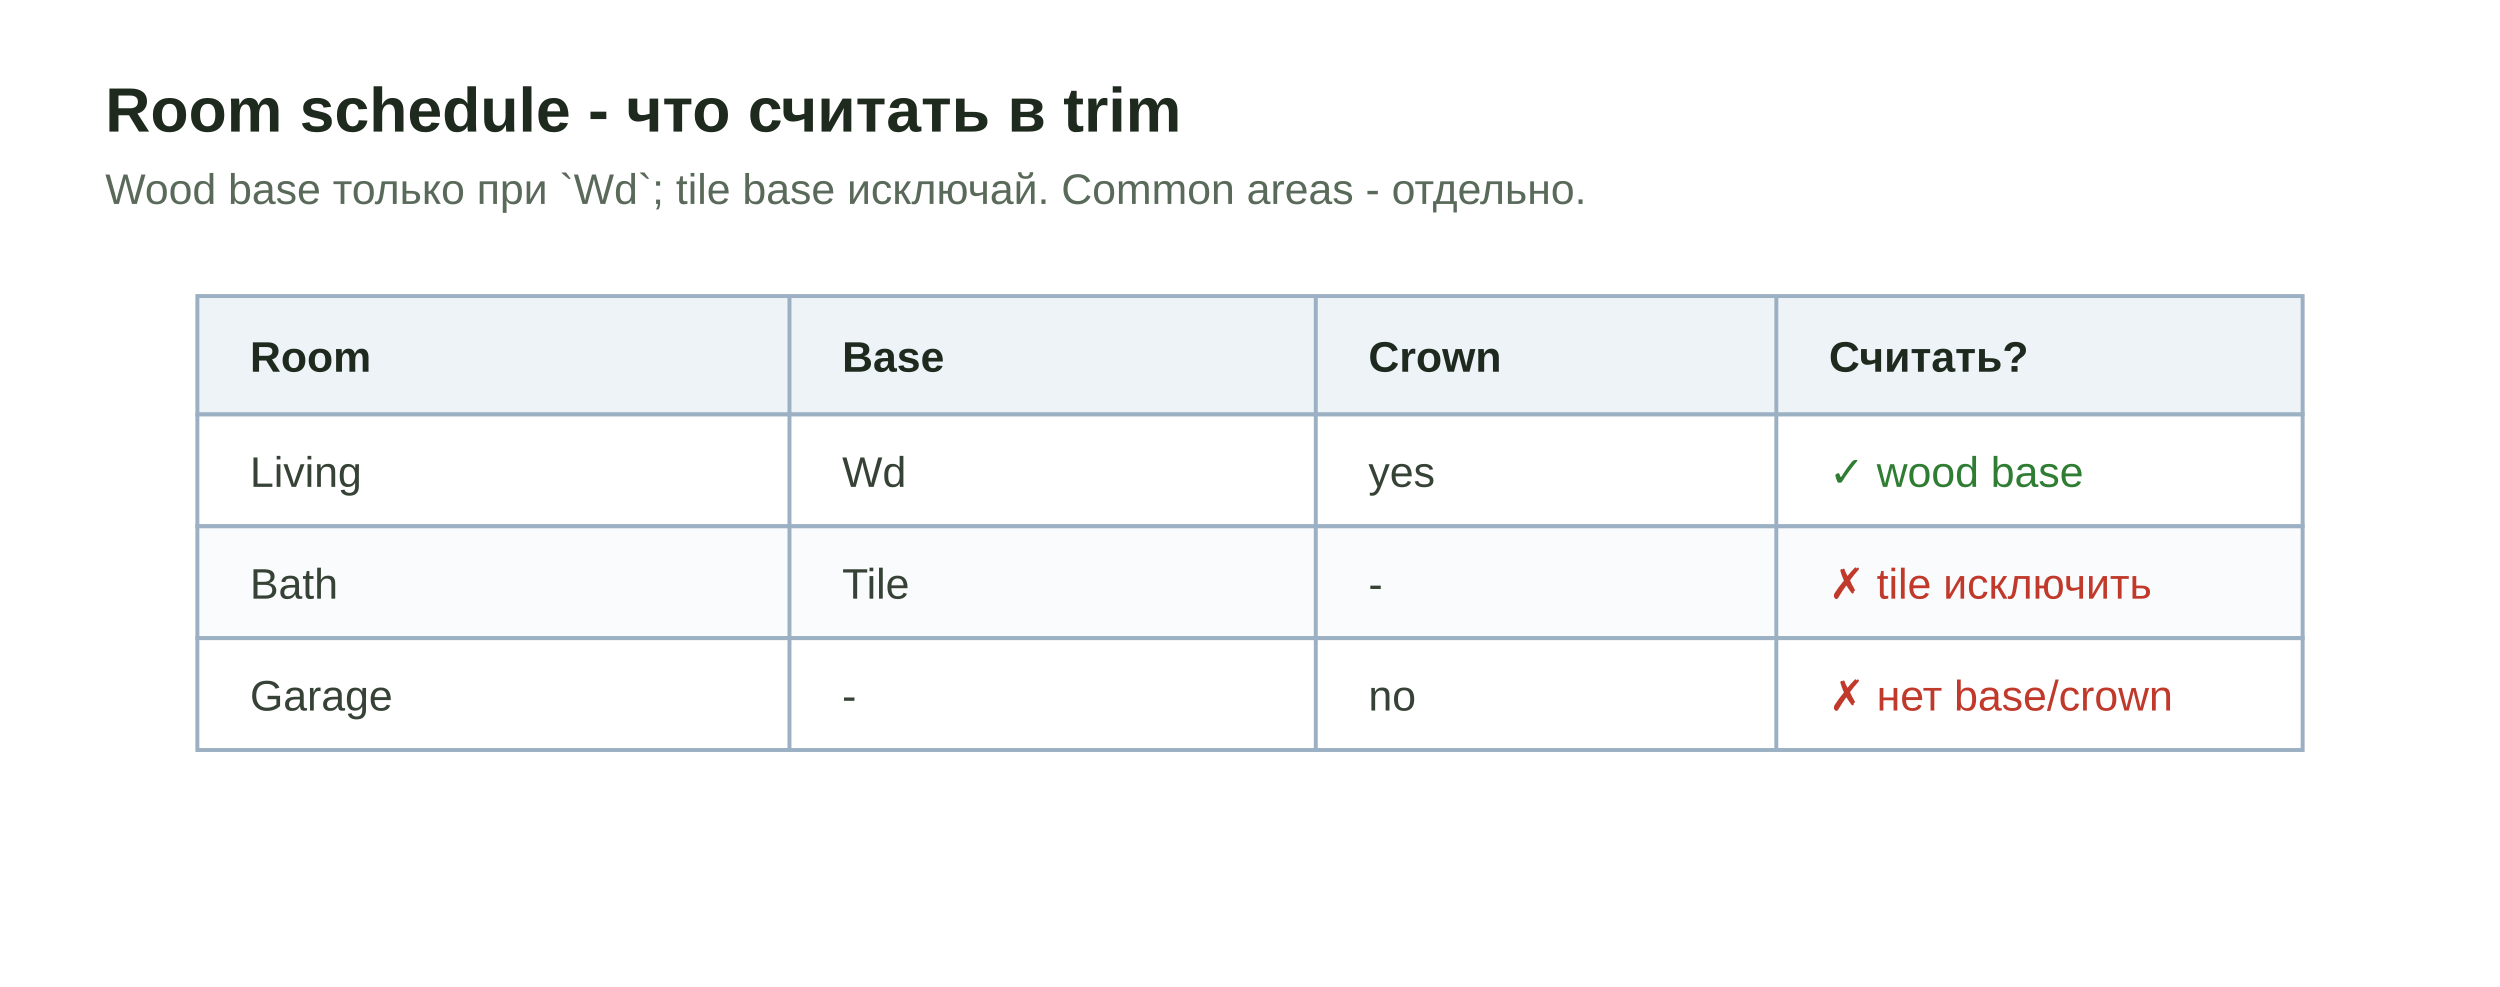
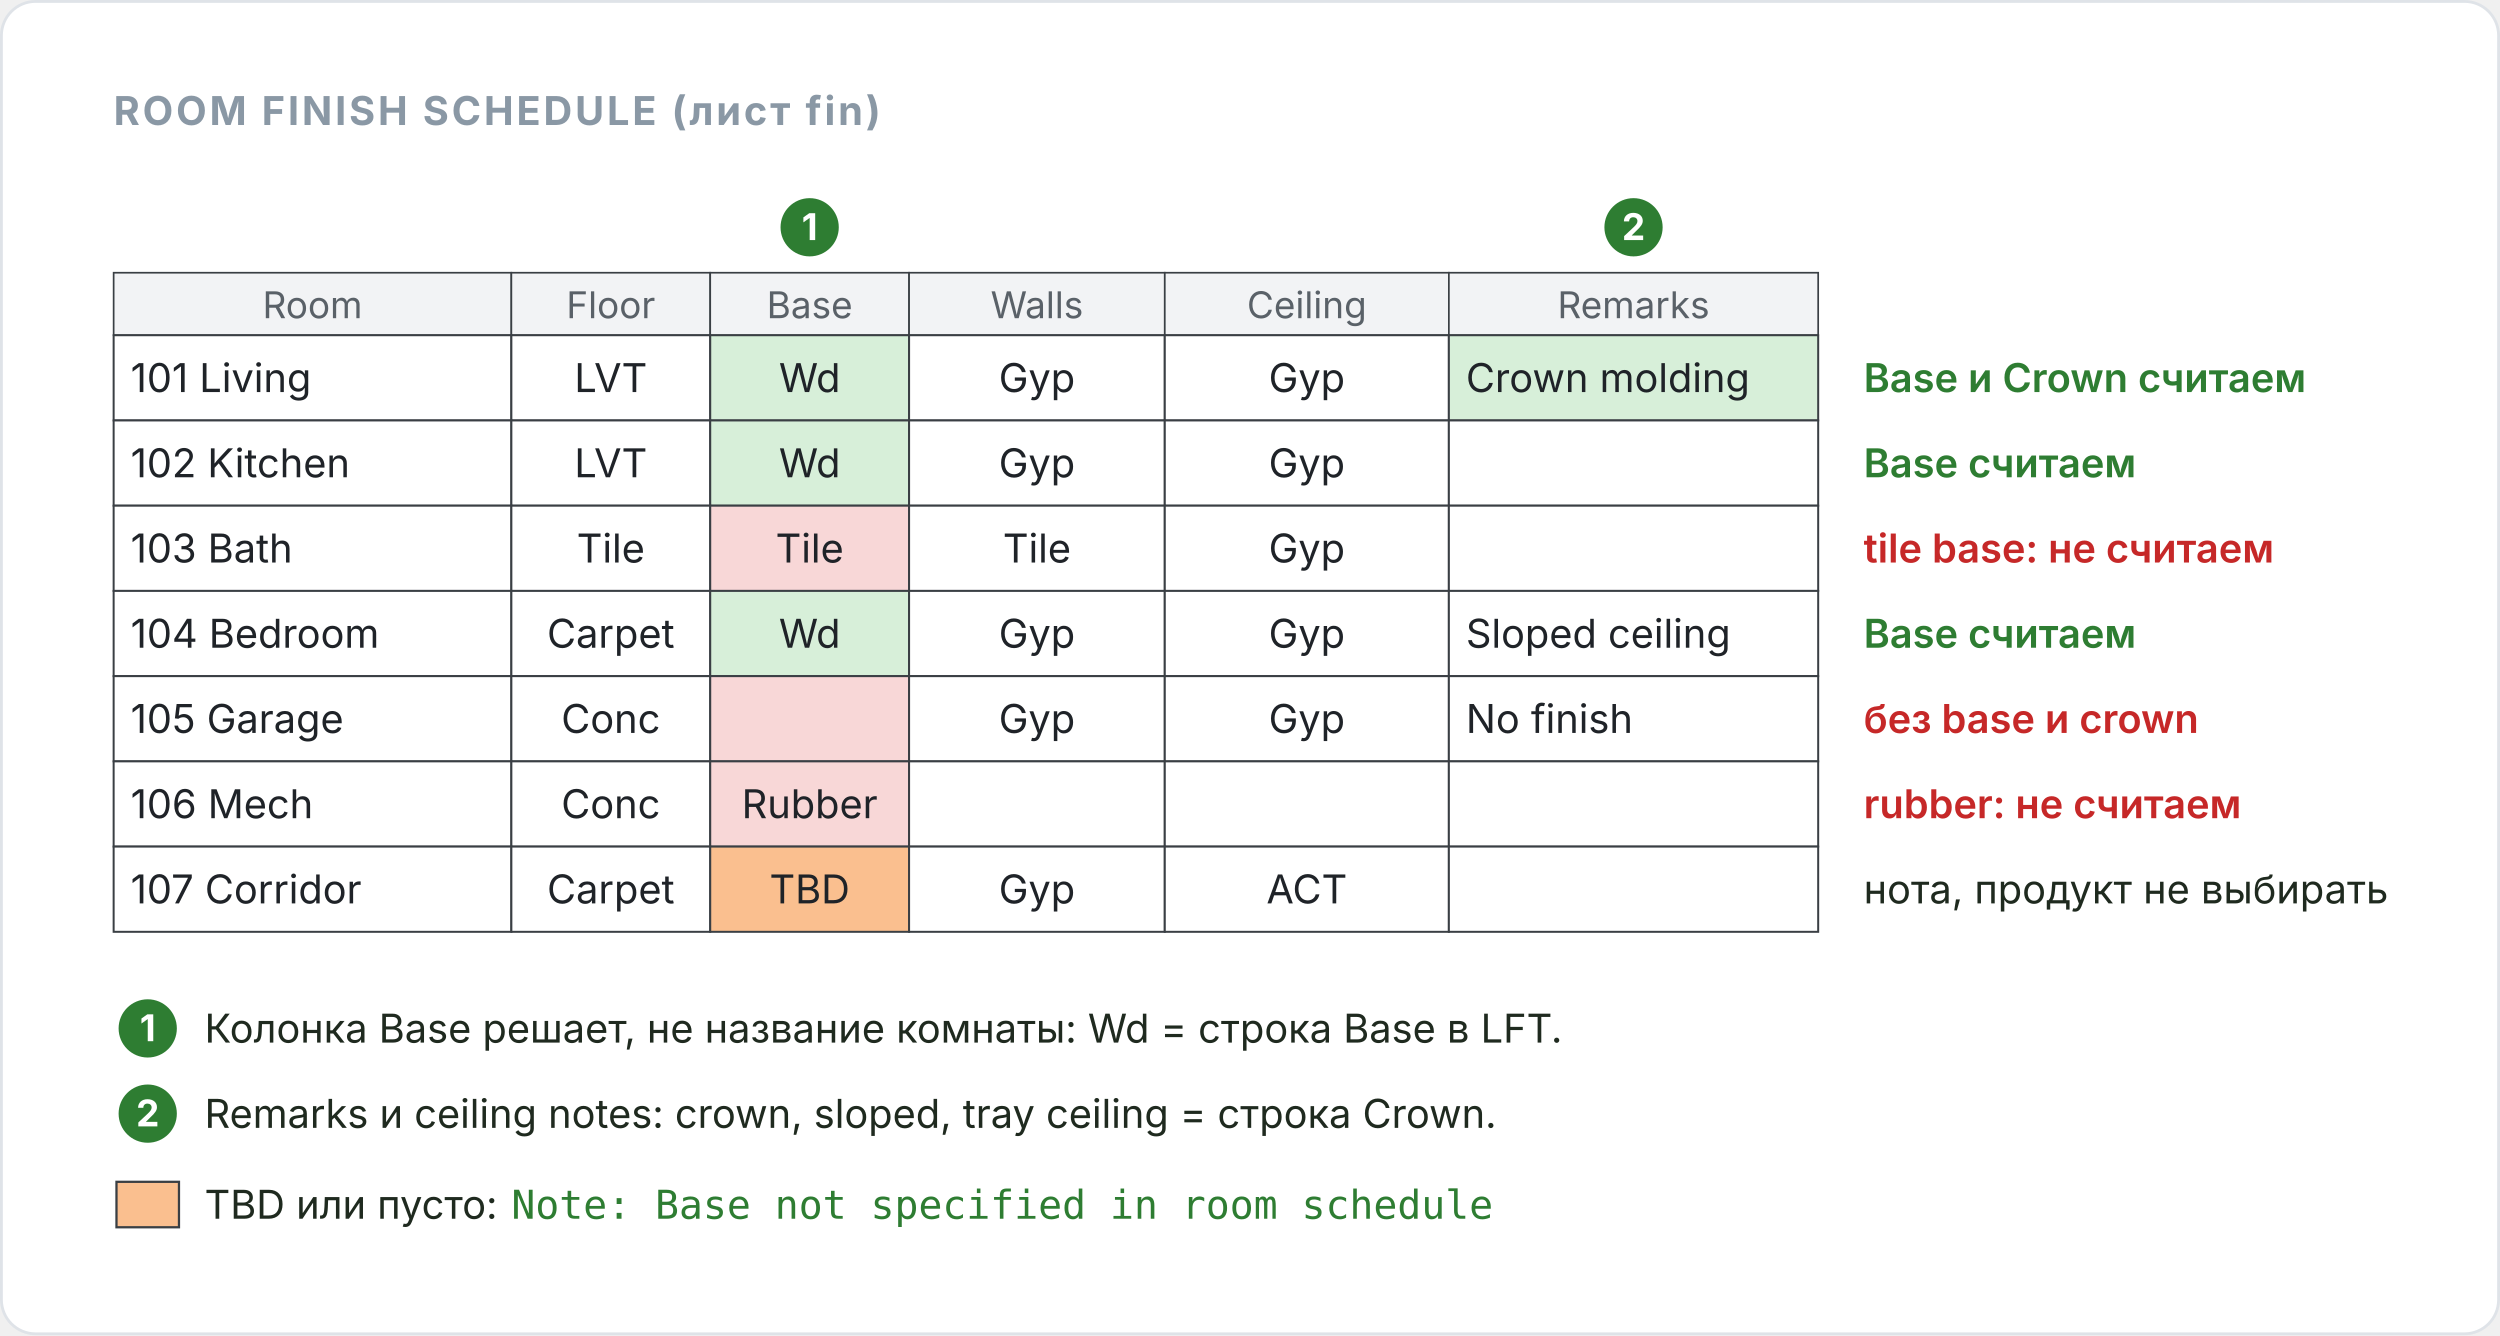
- <svg xmlns="http://www.w3.org/2000/svg" viewBox="0 0 760 300" role="img" aria-labelledby="t">
-   <style>.t{font:700 19px "Segoe UI",Arial,sans-serif;fill:#1f2a1f}.s{font:400 13px "Segoe UI",Arial,sans-serif;fill:#5a6a5a}.h{font:700 13px "Segoe UI",Arial,sans-serif;fill:#1f2a1f}.c{font:400 13px "Segoe UI",Arial,sans-serif;fill:#374237}.ok{fill:#2e7d32}.no{fill:#c0392b}</style>
-   <rect width="760" height="300" fill="#fff" />
-   <text class="t" x="32" y="40">Room schedule - что считать в trim</text>
-   <text class="s" x="32" y="62">Wood base только при `Wd`; tile base исключай. Common areas - отдельно.</text>
-   <g stroke="#9bb0c2" stroke-width="1.2">
-     <rect x="60" y="90" width="640" height="36" fill="#eef3f7" />
-     <rect x="60" y="126" width="640" height="34" fill="#fff" />
-     <rect x="60" y="160" width="640" height="34" fill="#fafbfc" />
-     <rect x="60" y="194" width="640" height="34" fill="#fff" />
-     <line x1="240" y1="90" x2="240" y2="228" />
-     <line x1="400" y1="90" x2="400" y2="228" />
-     <line x1="540" y1="90" x2="540" y2="228" />
-   </g>
-   <text class="h" x="76" y="113">Room</text>
-   <text class="h" x="256" y="113">Base</text>
-   <text class="h" x="416" y="113">Crown</text>
-   <text class="h" x="556" y="113">Считать?</text>
-   <text class="c" x="76" y="148">Living</text>
-   <text class="c" x="256" y="148">Wd</text>
-   <text class="c" x="416" y="148">yes</text>
-   <text class="c ok" x="556" y="148">✓ wood base</text>
-   <text class="c" x="76" y="182">Bath</text>
-   <text class="c" x="256" y="182">Tile</text>
-   <text class="c" x="416" y="182">-</text>
-   <text class="c no" x="556" y="182">✗ tile исключить</text>
-   <text class="c" x="76" y="216">Garage</text>
-   <text class="c" x="256" y="216">-</text>
-   <text class="c" x="416" y="216">no</text>
-   <text class="c no" x="556" y="216">✗ нет base/crown</text>
+ <svg xmlns="http://www.w3.org/2000/svg" viewBox="0 0 880 470" role="img" aria-labelledby="t d">
+   <defs>
+     <marker id="arr" markerWidth="10" markerHeight="10" refX="9" refY="5" orient="auto" markerUnits="userSpaceOnUse">
+       <path d="M0,1 L0,9 L10,5 z" fill="#2e7d32" />
+     </marker>
+     <marker id="arrInk" markerWidth="10" markerHeight="10" refX="9" refY="5" orient="auto" markerUnits="userSpaceOnUse">
+       <path d="M0,1 L0,9 L10,5 z" fill="#3a3f44" />
+     </marker>
+     <marker id="arrRed" markerWidth="10" markerHeight="10" refX="9" refY="5" orient="auto" markerUnits="userSpaceOnUse">
+       <path d="M0,1 L0,9 L10,5 z" fill="#c62828" />
+     </marker>
+     <marker id="arrGrey" markerWidth="10" markerHeight="10" refX="9" refY="5" orient="auto" markerUnits="userSpaceOnUse">
+       <path d="M0,1 L0,9 L10,5 z" fill="#8a98a5" />
+     </marker>
+     <marker id="tick" markerWidth="8" markerHeight="8" refX="4" refY="4" orient="auto" markerUnits="userSpaceOnUse">
+       <path d="M4,0 L4,8" stroke="#3a3f44" stroke-width="1.4" />
+     </marker>
+     <pattern id="wood" width="12" height="12" patternUnits="userSpaceOnUse" patternTransform="rotate(45)">
+       <rect width="12" height="12" fill="#e9d3b0" />
+       <line x1="0" y1="0" x2="0" y2="12" stroke="#8a6a3f" stroke-width="0.9" opacity="0.55" />
+     </pattern>
+     <pattern id="pt" width="12" height="12" patternUnits="userSpaceOnUse" patternTransform="rotate(45)">
+       <rect width="12" height="12" fill="#cfa26a" />
+       <line x1="0" y1="0" x2="0" y2="12" stroke="#6c4b2a" stroke-width="1" opacity="0.6" />
+     </pattern>
+     <pattern id="conc" width="10" height="10" patternUnits="userSpaceOnUse">
+       <rect width="10" height="10" fill="#cfd4d8" />
+       <circle cx="2.5" cy="2.5" r="1" fill="#6b7378" opacity="0.7" />
+       <circle cx="7" cy="6.5" r="1" fill="#6b7378" opacity="0.7" />
+     </pattern>
+     <pattern id="sheath" width="7" height="7" patternUnits="userSpaceOnUse">
+       <rect width="7" height="7" fill="#c9b27c" />
+       <circle cx="2" cy="2" r="0.8" fill="#7a6a3c" opacity="0.6" />
+       <circle cx="5" cy="5" r="0.8" fill="#7a6a3c" opacity="0.6" />
+     </pattern>
+     <pattern id="batt" width="20" height="16" patternUnits="userSpaceOnUse">
+       <rect width="20" height="16" fill="#fdf6e3" />
+       <path d="M0,8 Q5,0 10,8 T20,8" fill="none" stroke="#caa64a" stroke-width="1.2" />
+     </pattern>
+     <pattern id="rigid" width="8" height="8" patternUnits="userSpaceOnUse">
+       <rect width="8" height="8" fill="#fbe9c6" />
+       <path d="M0,8 L8,0" stroke="#d9a441" stroke-width="0.8" />
+     </pattern>
+     <pattern id="cmu" width="40" height="20" patternUnits="userSpaceOnUse">
+       <rect width="40" height="20" fill="#cfd4d8" />
+       <path d="M0,10 H40 M20,0 V10 M0,10 V20 M40,10 V20" stroke="#6b7378" stroke-width="1" fill="none" />
+     </pattern>
+     <pattern id="endgrain" width="6" height="6" patternUnits="userSpaceOnUse">
+       <rect width="6" height="6" fill="#e9d3b0" />
+       <path d="M0,3 H6" stroke="#8a6a3f" stroke-width="0.7" opacity="0.5" />
+     </pattern>
+     <pattern id="hatchRed" width="8" height="8" patternUnits="userSpaceOnUse" patternTransform="rotate(45)">
+       <rect width="8" height="8" fill="#fff" />
+       <line x1="0" y1="0" x2="0" y2="8" stroke="#c62828" stroke-width="1.2" opacity="0.6" />
+     </pattern>
+     <pattern id="hatchGrey" width="8" height="8" patternUnits="userSpaceOnUse" patternTransform="rotate(45)">
+       <rect width="8" height="8" fill="#f3f4f6" />
+       <line x1="0" y1="0" x2="0" y2="8" stroke="#9aa4ad" stroke-width="1" opacity="0.8" />
+     </pattern>
+     <pattern id="hatchGreen" width="8" height="8" patternUnits="userSpaceOnUse" patternTransform="rotate(45)">
+       <rect width="8" height="8" fill="#eaf5ea" />
+       <line x1="0" y1="0" x2="0" y2="8" stroke="#2e7d32" stroke-width="1.1" opacity="0.55" />
+     </pattern>
+     <style>
+       .lab{font:600 16px Inter, "Segoe UI", Arial, sans-serif;fill:#1f2a1f}
+       .lab2{font:600 15px Inter, "Segoe UI", Arial, sans-serif;fill:#1f2a1f}
+       .h{font:700 17px Inter, "Segoe UI", Arial, sans-serif;fill:#1f2a1f}
+       .note{font:400 14px Inter, "Segoe UI", Arial, sans-serif;fill:#4b5563}
+       .ink{font:400 14px Inter, "Segoe UI", Arial, sans-serif;fill:#1f2a1f}
+       .inkb{font:700 14px Inter, "Segoe UI", Arial, sans-serif;fill:#1f2a1f}
+       .mono{font:500 14px "JetBrains Mono", Consolas, monospace;fill:#2e7d32}
+       .mono2{font:500 14px "JetBrains Mono", Consolas, monospace;fill:#1f2a1f}
+       .side{font:700 14px Inter, "Segoe UI", Arial, sans-serif;fill:#8a98a5;letter-spacing:1px}
+       .red{font:600 14px Inter, "Segoe UI", Arial, sans-serif;fill:#c62828}
+       .green{font:600 14px Inter, "Segoe UI", Arial, sans-serif;fill:#2e7d32}
+       .dimt{font:500 14px Inter, "Segoe UI", Arial, sans-serif;fill:#1f2a1f}
+       .numt{font:700 13px Inter, "Segoe UI", Arial, sans-serif;fill:#fff;text-anchor:middle}
+       .xl{font:400 14px Inter, "Segoe UI", Arial, sans-serif;fill:#1f2328}
+       .xlb{font:700 14px Inter, "Segoe UI", Arial, sans-serif;fill:#1f2328}
+       .xlh{font:400 13px Inter, "Segoe UI", Arial, sans-serif;fill:#5a6168}
+     </style>
+   </defs>
+   <rect x="0.5" y="0.5" width="879" height="469" rx="12" fill="#ffffff" stroke="#dfe3e8" />
+   <text class="side" x="40" y="44">ROOM FINISH SCHEDULE (лист fin)</text>
+   <rect x="40" y="96" width="140" height="22" fill="#f2f3f5" stroke="#3a3f44" stroke-width="0.6" />
+   <text class="xlh" x="110.0" y="112" text-anchor="middle">Room</text>
+   <rect x="180" y="96" width="70" height="22" fill="#f2f3f5" stroke="#3a3f44" stroke-width="0.6" />
+   <text class="xlh" x="215.0" y="112" text-anchor="middle">Floor</text>
+   <rect x="250" y="96" width="70" height="22" fill="#f2f3f5" stroke="#3a3f44" stroke-width="0.6" />
+   <text class="xlh" x="285.0" y="112" text-anchor="middle">Base</text>
+   <rect x="320" y="96" width="90" height="22" fill="#f2f3f5" stroke="#3a3f44" stroke-width="0.6" />
+   <text class="xlh" x="365.0" y="112" text-anchor="middle">Walls</text>
+   <rect x="410" y="96" width="100" height="22" fill="#f2f3f5" stroke="#3a3f44" stroke-width="0.6" />
+   <text class="xlh" x="460.0" y="112" text-anchor="middle">Ceiling</text>
+   <rect x="510" y="96" width="130" height="22" fill="#f2f3f5" stroke="#3a3f44" stroke-width="0.6" />
+   <text class="xlh" x="575.0" y="112" text-anchor="middle">Remarks</text>
+   <rect x="40" y="118" width="140" height="30" fill="#ffffff" stroke="#3a3f44" stroke-width="0.7" />
+   <rect x="180" y="118" width="70" height="30" fill="#ffffff" stroke="#3a3f44" stroke-width="0.7" />
+   <rect x="250" y="118" width="70" height="30" fill="#d7efd9" stroke="#3a3f44" stroke-width="0.7" />
+   <rect x="320" y="118" width="90" height="30" fill="#ffffff" stroke="#3a3f44" stroke-width="0.7" />
+   <rect x="410" y="118" width="100" height="30" fill="#ffffff" stroke="#3a3f44" stroke-width="0.7" />
+   <rect x="510" y="118" width="130" height="30" fill="#d7efd9" stroke="#3a3f44" stroke-width="0.7" />
+   <text class="xl" x="46" y="138.0">101 Living</text>
+   <text class="xl" x="215.0" y="138.0" text-anchor="middle">LVT</text>
+   <text class="xl" x="285.0" y="138.0" text-anchor="middle">Wd</text>
+   <text class="xl" x="365.0" y="138.0" text-anchor="middle">Gyp</text>
+   <text class="xl" x="460.0" y="138.0" text-anchor="middle">Gyp</text>
+   <text class="xl" x="516" y="138.0">Crown molding</text>
+   <rect x="40" y="148" width="140" height="30" fill="#ffffff" stroke="#3a3f44" stroke-width="0.7" />
+   <rect x="180" y="148" width="70" height="30" fill="#ffffff" stroke="#3a3f44" stroke-width="0.7" />
+   <rect x="250" y="148" width="70" height="30" fill="#d7efd9" stroke="#3a3f44" stroke-width="0.7" />
+   <rect x="320" y="148" width="90" height="30" fill="#ffffff" stroke="#3a3f44" stroke-width="0.7" />
+   <rect x="410" y="148" width="100" height="30" fill="#ffffff" stroke="#3a3f44" stroke-width="0.7" />
+   <rect x="510" y="148" width="130" height="30" fill="#ffffff" stroke="#3a3f44" stroke-width="0.7" />
+   <text class="xl" x="46" y="168.0">102 Kitchen</text>
+   <text class="xl" x="215.0" y="168.0" text-anchor="middle">LVT</text>
+   <text class="xl" x="285.0" y="168.0" text-anchor="middle">Wd</text>
+   <text class="xl" x="365.0" y="168.0" text-anchor="middle">Gyp</text>
+   <text class="xl" x="460.0" y="168.0" text-anchor="middle">Gyp</text>
+   <rect x="40" y="178" width="140" height="30" fill="#ffffff" stroke="#3a3f44" stroke-width="0.7" />
+   <rect x="180" y="178" width="70" height="30" fill="#ffffff" stroke="#3a3f44" stroke-width="0.7" />
+   <rect x="250" y="178" width="70" height="30" fill="#f8d7d7" stroke="#3a3f44" stroke-width="0.7" />
+   <rect x="320" y="178" width="90" height="30" fill="#ffffff" stroke="#3a3f44" stroke-width="0.7" />
+   <rect x="410" y="178" width="100" height="30" fill="#ffffff" stroke="#3a3f44" stroke-width="0.7" />
+   <rect x="510" y="178" width="130" height="30" fill="#ffffff" stroke="#3a3f44" stroke-width="0.7" />
+   <text class="xl" x="46" y="198.0">103 Bath</text>
+   <text class="xl" x="215.0" y="198.0" text-anchor="middle">Tile</text>
+   <text class="xl" x="285.0" y="198.0" text-anchor="middle">Tile</text>
+   <text class="xl" x="365.0" y="198.0" text-anchor="middle">Tile</text>
+   <text class="xl" x="460.0" y="198.0" text-anchor="middle">Gyp</text>
+   <rect x="40" y="208" width="140" height="30" fill="#ffffff" stroke="#3a3f44" stroke-width="0.7" />
+   <rect x="180" y="208" width="70" height="30" fill="#ffffff" stroke="#3a3f44" stroke-width="0.7" />
+   <rect x="250" y="208" width="70" height="30" fill="#d7efd9" stroke="#3a3f44" stroke-width="0.7" />
+   <rect x="320" y="208" width="90" height="30" fill="#ffffff" stroke="#3a3f44" stroke-width="0.7" />
+   <rect x="410" y="208" width="100" height="30" fill="#ffffff" stroke="#3a3f44" stroke-width="0.7" />
+   <rect x="510" y="208" width="130" height="30" fill="#ffffff" stroke="#3a3f44" stroke-width="0.7" />
+   <text class="xl" x="46" y="228.0">104 Bedroom</text>
+   <text class="xl" x="215.0" y="228.0" text-anchor="middle">Carpet</text>
+   <text class="xl" x="285.0" y="228.0" text-anchor="middle">Wd</text>
+   <text class="xl" x="365.0" y="228.0" text-anchor="middle">Gyp</text>
+   <text class="xl" x="460.0" y="228.0" text-anchor="middle">Gyp</text>
+   <text class="xl" x="516" y="228.0">Sloped ceiling</text>
+   <rect x="40" y="238" width="140" height="30" fill="#ffffff" stroke="#3a3f44" stroke-width="0.7" />
+   <rect x="180" y="238" width="70" height="30" fill="#ffffff" stroke="#3a3f44" stroke-width="0.7" />
+   <rect x="250" y="238" width="70" height="30" fill="#f8d7d7" stroke="#3a3f44" stroke-width="0.7" />
+   <rect x="320" y="238" width="90" height="30" fill="#ffffff" stroke="#3a3f44" stroke-width="0.7" />
+   <rect x="410" y="238" width="100" height="30" fill="#ffffff" stroke="#3a3f44" stroke-width="0.7" />
+   <rect x="510" y="238" width="130" height="30" fill="#ffffff" stroke="#3a3f44" stroke-width="0.7" />
+   <text class="xl" x="46" y="258.0">105 Garage</text>
+   <text class="xl" x="215.0" y="258.0" text-anchor="middle">Conc</text>
+   <text class="xl" x="365.0" y="258.0" text-anchor="middle">Gyp</text>
+   <text class="xl" x="460.0" y="258.0" text-anchor="middle">Gyp</text>
+   <text class="xl" x="516" y="258.0">No finish</text>
+   <rect x="40" y="268" width="140" height="30" fill="#ffffff" stroke="#3a3f44" stroke-width="0.7" />
+   <rect x="180" y="268" width="70" height="30" fill="#ffffff" stroke="#3a3f44" stroke-width="0.7" />
+   <rect x="250" y="268" width="70" height="30" fill="#f8d7d7" stroke="#3a3f44" stroke-width="0.7" />
+   <rect x="320" y="268" width="90" height="30" fill="#ffffff" stroke="#3a3f44" stroke-width="0.7" />
+   <rect x="410" y="268" width="100" height="30" fill="#ffffff" stroke="#3a3f44" stroke-width="0.7" />
+   <rect x="510" y="268" width="130" height="30" fill="#ffffff" stroke="#3a3f44" stroke-width="0.7" />
+   <text class="xl" x="46" y="288.0">106 Mech</text>
+   <text class="xl" x="215.0" y="288.0" text-anchor="middle">Conc</text>
+   <text class="xl" x="285.0" y="288.0" text-anchor="middle">Rubber</text>
+   <rect x="40" y="298" width="140" height="30" fill="#ffffff" stroke="#3a3f44" stroke-width="0.7" />
+   <rect x="180" y="298" width="70" height="30" fill="#ffffff" stroke="#3a3f44" stroke-width="0.7" />
+   <rect x="250" y="298" width="70" height="30" fill="#FABF8F" stroke="#3a3f44" stroke-width="0.7" />
+   <rect x="320" y="298" width="90" height="30" fill="#ffffff" stroke="#3a3f44" stroke-width="0.7" />
+   <rect x="410" y="298" width="100" height="30" fill="#ffffff" stroke="#3a3f44" stroke-width="0.7" />
+   <rect x="510" y="298" width="130" height="30" fill="#ffffff" stroke="#3a3f44" stroke-width="0.7" />
+   <text class="xl" x="46" y="318.0">107 Corridor</text>
+   <text class="xl" x="215.0" y="318.0" text-anchor="middle">Carpet</text>
+   <text class="xl" x="285.0" y="318.0" text-anchor="middle">TBD</text>
+   <text class="xl" x="365.0" y="318.0" text-anchor="middle">Gyp</text>
+   <text class="xl" x="460.0" y="318.0" text-anchor="middle">ACT</text>
+   <circle cx="285" cy="80" r="11" fill="#2e7d32" stroke="#fff" stroke-width="1.5" />
+   <text class="numt" x="285" y="84.5">1</text>
+   <circle cx="575" cy="80" r="11" fill="#2e7d32" stroke="#fff" stroke-width="1.5" />
+   <text class="numt" x="575" y="84.5">2</text>
+   <text class="green" x="656" y="138.0">Base и Crown считаем</text>
+   <text class="green" x="656" y="168.0">Base считаем</text>
+   <text class="red" x="656" y="198.0">tile base: не считаем</text>
+   <text class="green" x="656" y="228.0">Base считаем</text>
+   <text class="red" x="656" y="258.0">без base и crown</text>
+   <text class="red" x="656" y="288.0">rubber: не считаем</text>
+   <text class="ink" x="656" y="318.0">нота, продукт не выбирать</text>
+   <circle cx="52" cy="362" r="11" fill="#2e7d32" stroke="#fff" stroke-width="1.5" />
+   <text class="numt" x="52" y="366.5">1</text>
+   <text class="ink" x="72" y="367">Колонка Base решает, не название комнаты: Wd = строка Base в LFT.</text>
+   <circle cx="52" cy="392" r="11" fill="#2e7d32" stroke="#fff" stroke-width="1.5" />
+   <text class="numt" x="52" y="396.5">2</text>
+   <text class="ink" x="72" y="397">Remarks и ceiling notes: crown, sloped, tray ceiling = строка Crown.</text>
+   <rect x="41" y="416" width="22" height="16" fill="#FABF8F" stroke="#3a3f44" stroke-width="0.8" />
+   <text class="ink" x="72" y="429">TBD или пусто:</text>
+   <text class="mono" x="180" y="429">Note: Base not specified in room schedule</text>
</svg>
